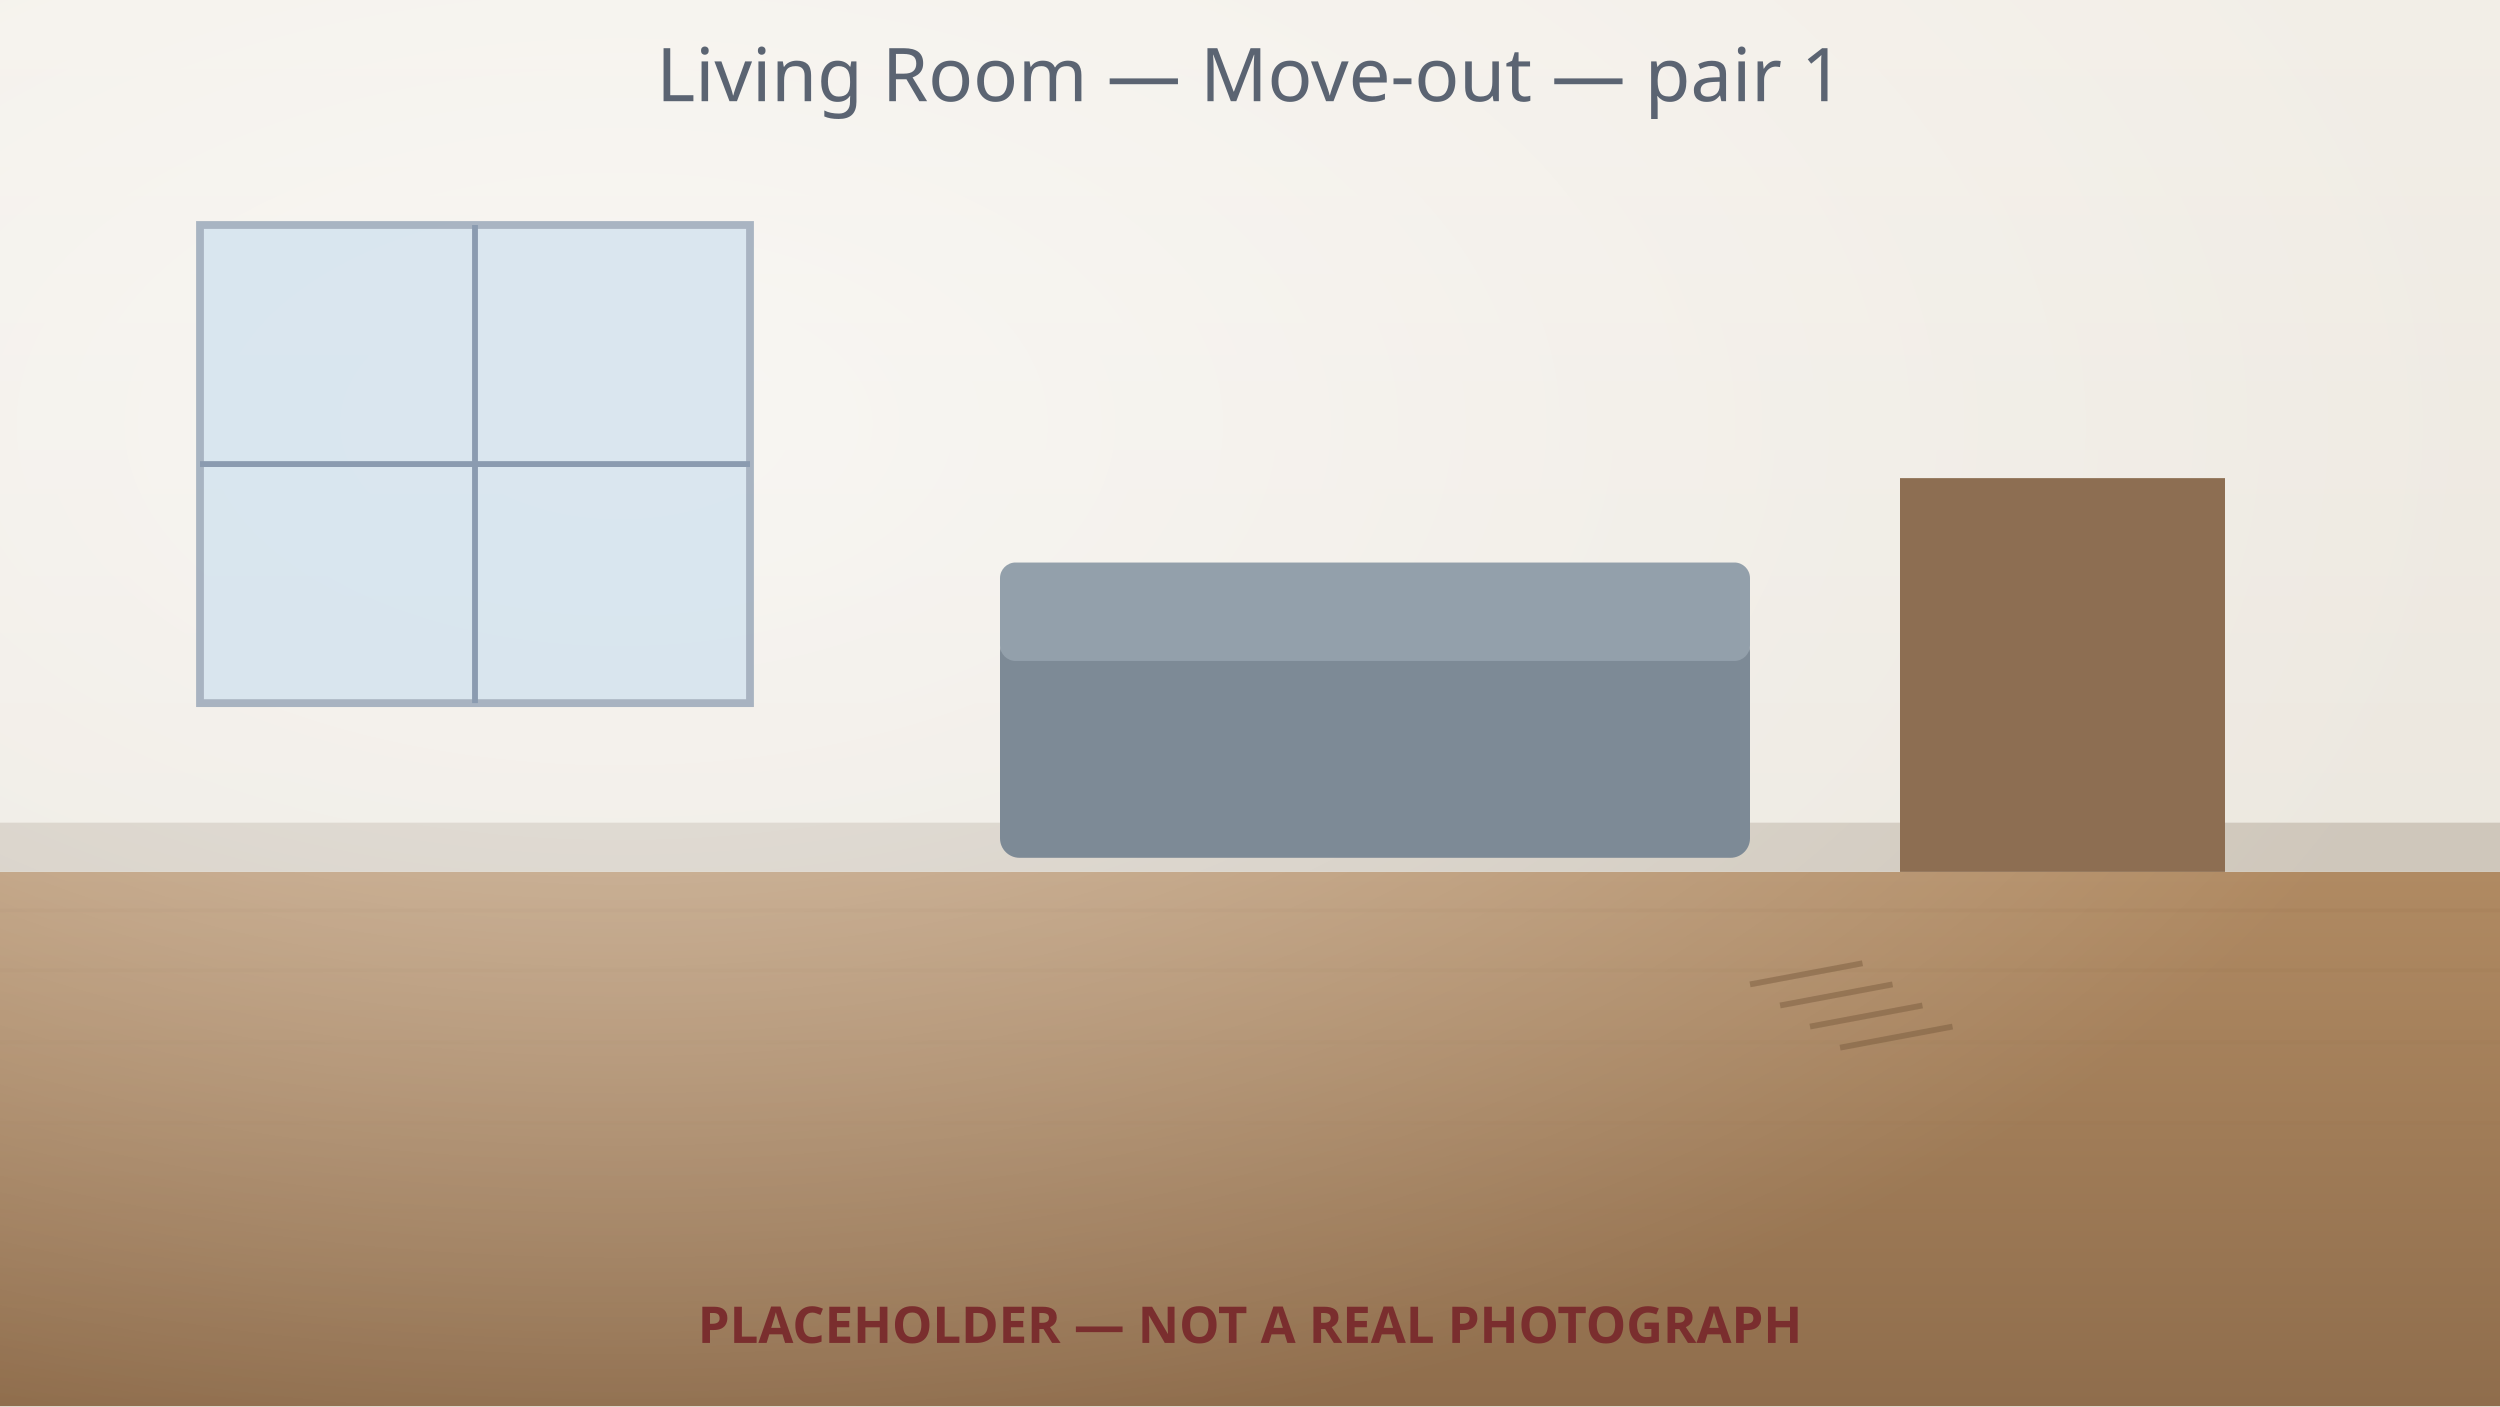
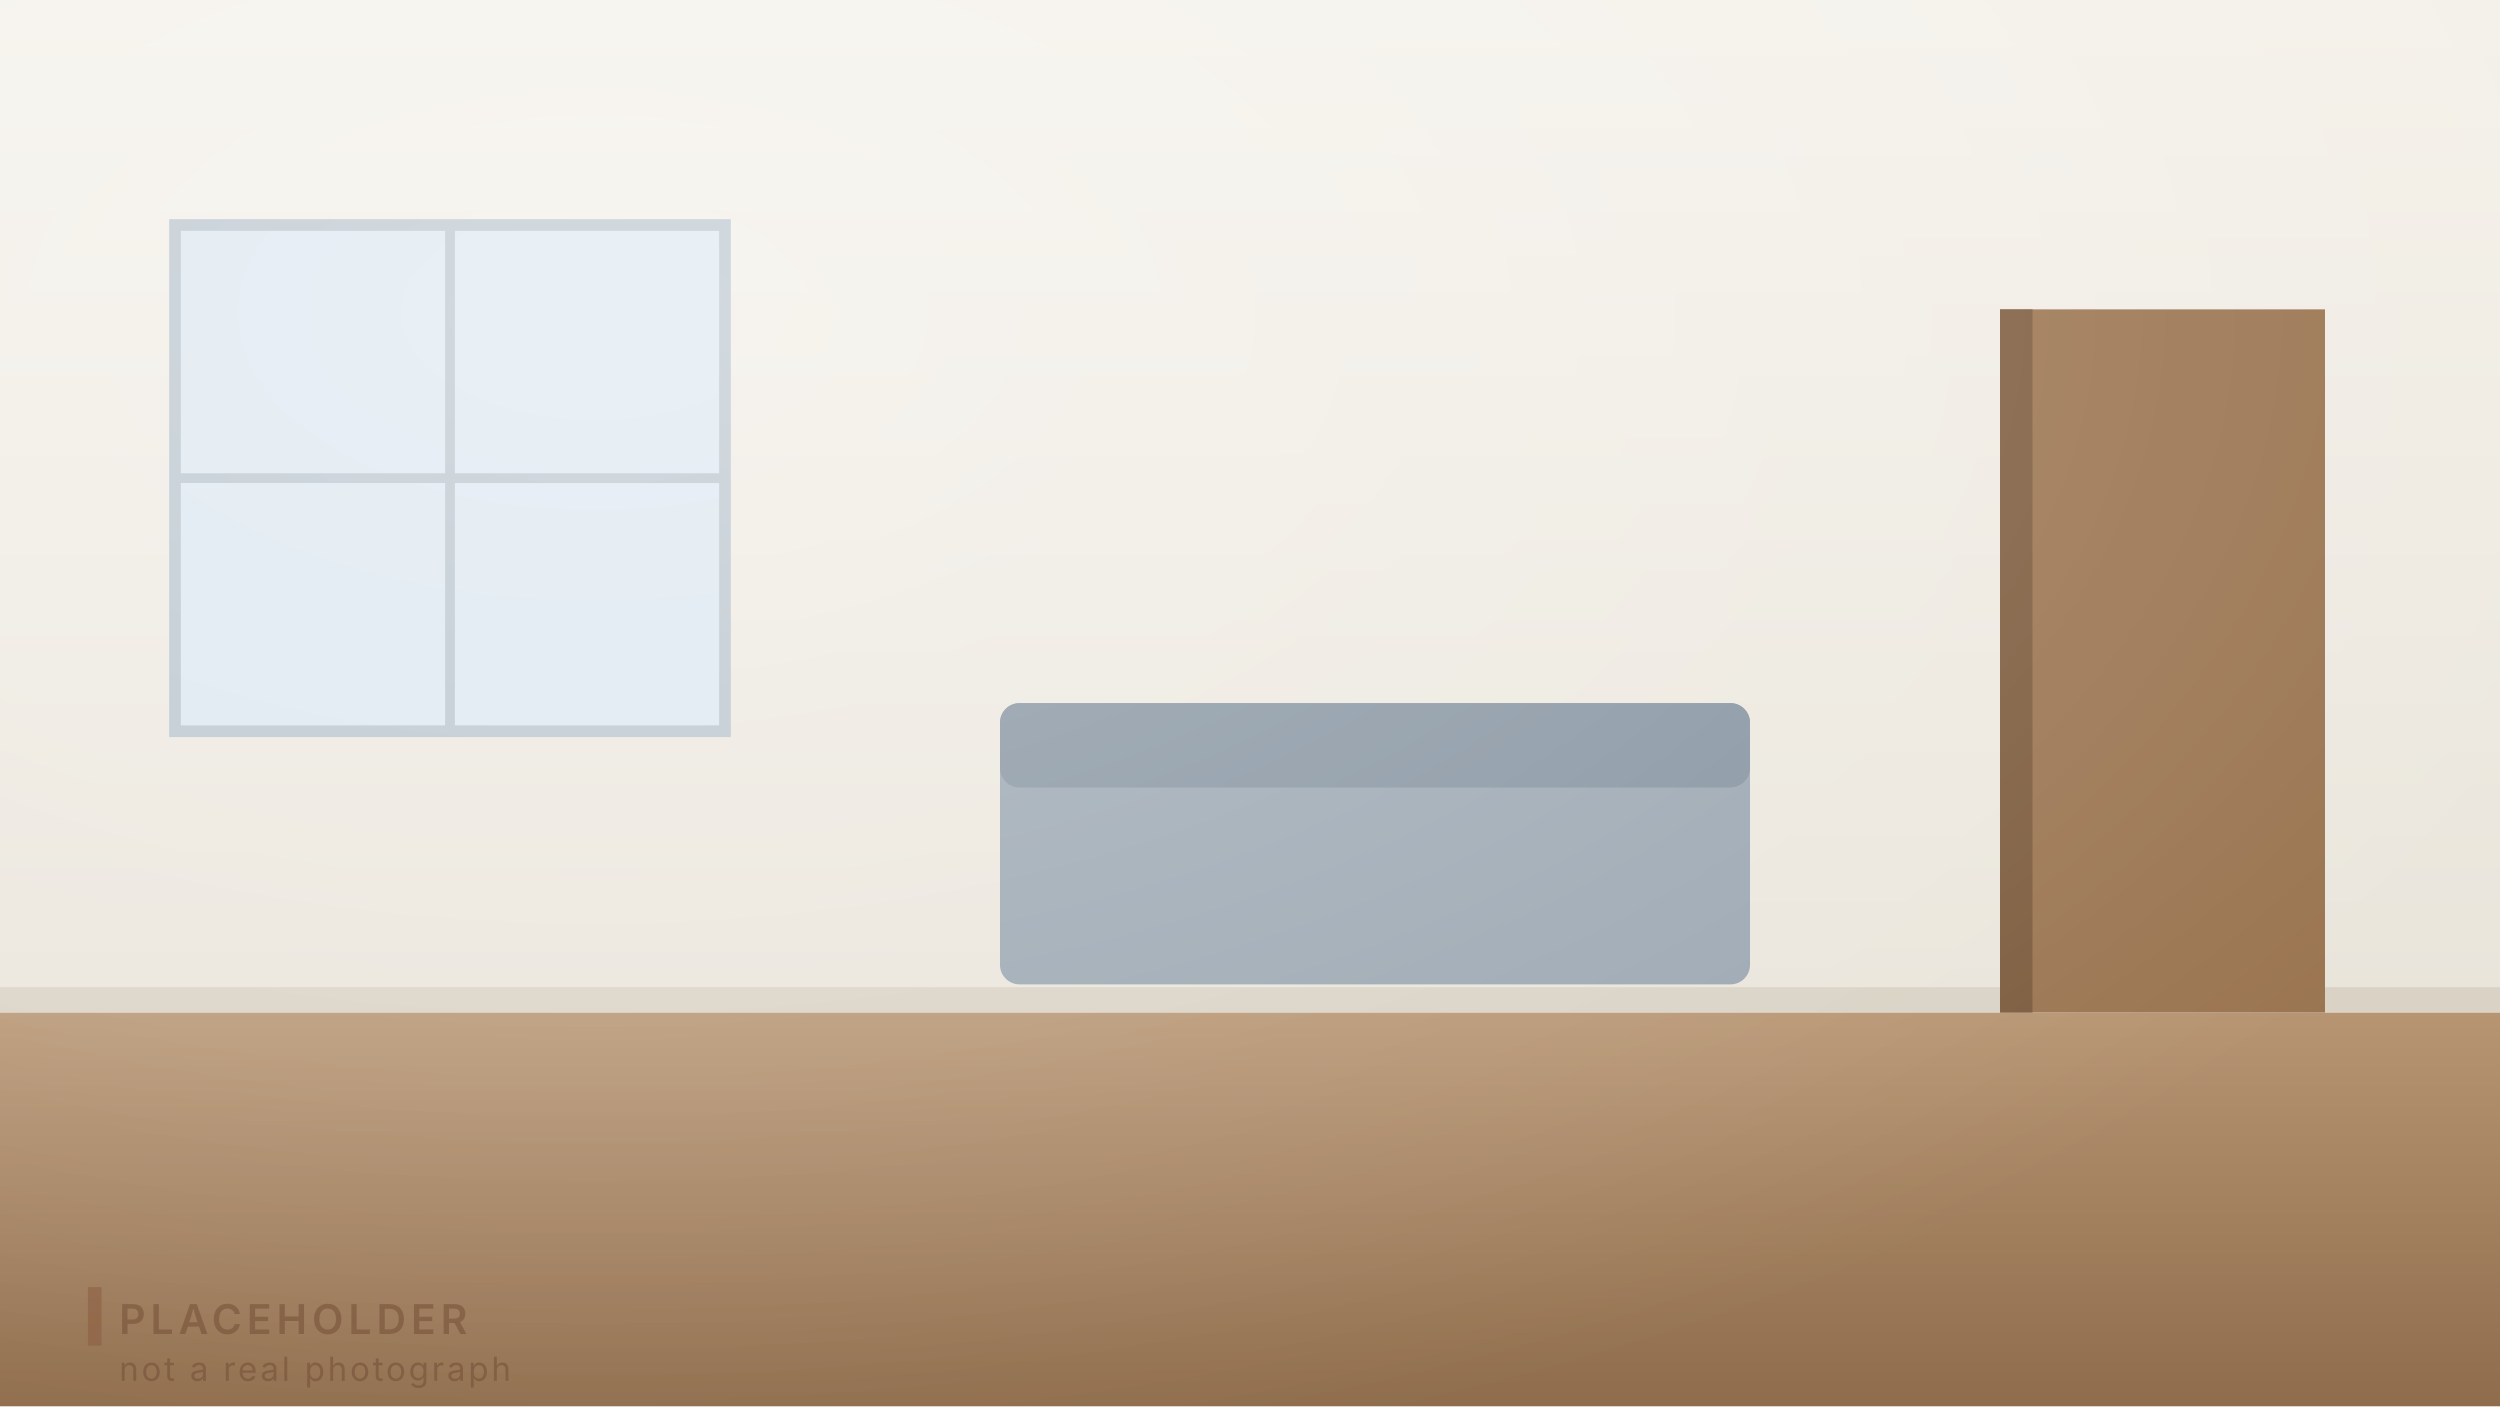
<svg xmlns="http://www.w3.org/2000/svg" width="1280" height="720" viewBox="0 0 1280 720" role="img">
  <defs>
-     <linearGradient id="wallg" x1="0" y1="0" x2="0" y2="1">
-       <stop offset="0" stop-color="#f2eee7" />
-       <stop offset="1" stop-color="#e8e3da" />
+     <linearGradient id="wall" x1="0" y1="0" x2="0" y2="1">
+       <stop offset="0" stop-color="#f4f1ea" />
+       <stop offset="1" stop-color="#e6e0d5" />
    </linearGradient>
-     <linearGradient id="floorg" x1="0" y1="0" x2="0" y2="1">
-       <stop offset="0" stop-color="#b08a62" />
+     <linearGradient id="floor" x1="0" y1="0" x2="0" y2="1">
+       <stop offset="0" stop-color="#b79572" />
      <stop offset="1" stop-color="#8f6d4c" />
    </linearGradient>
-     <radialGradient id="daylight" cx="0.25" cy="0.3" r="0.75">
-       <stop offset="0" stop-color="#ffffff" stop-opacity="0.55" />
+     <radialGradient id="day" cx="0.24" cy="0.22" r="0.85">
+       <stop offset="0" stop-color="#ffffff" stop-opacity="0.36" />
      <stop offset="1" stop-color="#ffffff" stop-opacity="0" />
    </radialGradient>
-     <radialGradient id="stain" cx="0.5" cy="0.5" r="0.5">
-       <stop offset="0" stop-color="#5a3a22" stop-opacity="0.85" />
-       <stop offset="0.6" stop-color="#6b4a2f" stop-opacity="0.55" />
-       <stop offset="1" stop-color="#6b4a2f" stop-opacity="0" />
+     <radialGradient id="mark" cx="0.5" cy="0.5" r="0.5">
+       <stop offset="0" stop-color="#5d4326" stop-opacity="0.85" />
+       <stop offset="0.6" stop-color="#6b4d2d" stop-opacity="0.45" />
+       <stop offset="1" stop-color="#6b4d2d" stop-opacity="0" />
    </radialGradient>
  </defs>
-   <rect width="1280" height="720" fill="url(#wallg)" />
-   <path d="M0 446.4 L1280.0 446.4 L1280.0 720 L0 720 Z" fill="url(#floorg)" />
-   <line x1="0" y1="466.2" x2="1280" y2="466.2" stroke="#9a765230" stroke-width="2" />
-   <line x1="0" y1="496.8" x2="1280" y2="496.8" stroke="#9a765230" stroke-width="2" />
-   <line x1="0" y1="533.6" x2="1280" y2="533.6" stroke="#9a765230" stroke-width="2" />
-   <line x1="0" y1="574.9" x2="1280" y2="574.9" stroke="#9a765230" stroke-width="2" />
-   <line x1="0" y1="620.1" x2="1280" y2="620.1" stroke="#9a765230" stroke-width="2" />
-   <line x1="0" y1="668.6" x2="1280" y2="668.6" stroke="#9a765230" stroke-width="2" />
-   <rect x="0" y="421.2" width="1280" height="25.2" fill="#cfc7bb" />
-   <rect width="1280" height="720" fill="url(#daylight)" />
-   <rect x="102.4" y="115.2" width="281.6" height="244.8" fill="#cfe0ee" stroke="#8b9bb0" stroke-width="4" opacity="0.72" />
-   <line x1="243.2" y1="115.2" x2="243.2" y2="360.0" stroke="#8b9bb0" stroke-width="3" />
-   <line x1="102.4" y1="237.6" x2="384.0" y2="237.6" stroke="#8b9bb0" stroke-width="3" />
-   <rect x="512.0" y="324.0" width="384.0" height="115.2" rx="10" fill="#7d8a96" />
-   <rect x="512.0" y="288.0" width="384.0" height="50.4" rx="8" fill="#93a0ab" />
-   <rect x="972.8" y="244.8" width="166.4" height="201.6" fill="#8d6e52" />
-   <line x1="896.0" y1="504.0" x2="953.6" y2="493.2" stroke="#7a5c3e" stroke-width="3" opacity="0.5" />
-   <line x1="911.4" y1="514.8" x2="969.0" y2="504.0" stroke="#7a5c3e" stroke-width="3" opacity="0.5" />
-   <line x1="926.7" y1="525.6" x2="984.3" y2="514.8" stroke="#7a5c3e" stroke-width="3" opacity="0.5" />
-   <line x1="942.1" y1="536.4" x2="999.7" y2="525.6" stroke="#7a5c3e" stroke-width="3" opacity="0.5" />
-   <text x="640" y="51.8" font-family="system-ui, sans-serif" font-size="38" fill="#5b6472" text-anchor="middle">Living Room — Move-out — pair 1</text>
-   <text x="640" y="687.6" font-family="system-ui, sans-serif" font-size="26" fill="#7a2e2e" text-anchor="middle" font-weight="600">PLACEHOLDER — NOT A REAL PHOTOGRAPH</text>
+   <rect width="1280" height="720" fill="url(#wall)" />
+   <rect y="518.4" width="1280" height="201.6" fill="url(#floor)" />
+   <rect y="505.44" width="1280" height="12.96" fill="#d9d2c5" />
+   <rect x="89.6" y="115.2" width="281.6" height="259.2" fill="#dce7f0" stroke="#b9c4cd" stroke-width="6" />
+   <line x1="230.4" y1="115.2" x2="230.4" y2="374.4" stroke="#b9c4cd" stroke-width="5" />
+   <line x1="89.6" y1="244.8" x2="371.2" y2="244.8" stroke="#b9c4cd" stroke-width="5" />
+   <rect x="512" y="360" width="384" height="144" rx="10" fill="#9aa6b1" />
+   <rect x="512" y="360" width="384" height="43.2" rx="10" fill="#8593a0" />
+   <rect x="1024" y="158.4" width="166.4" height="360" fill="#9b7551" />
+   <rect x="1024" y="158.4" width="16.64" height="360" fill="#7d5c3e" />
+   <rect width="1280" height="720" fill="url(#day)" />
+   <g opacity="0.5">
+     <rect x="45" y="659" width="7" height="30" fill="#8a5a3c" />
+     <text x="61" y="683" font-family="system-ui, -apple-system, sans-serif" font-size="21" letter-spacing="2.5" fill="#6f4a31" font-weight="600">PLACEHOLDER</text>
+     <text x="61" y="707" font-family="system-ui, -apple-system, sans-serif" font-size="17" letter-spacing="1.4" fill="#6f4a31">not a real photograph</text>
+   </g>
</svg>
